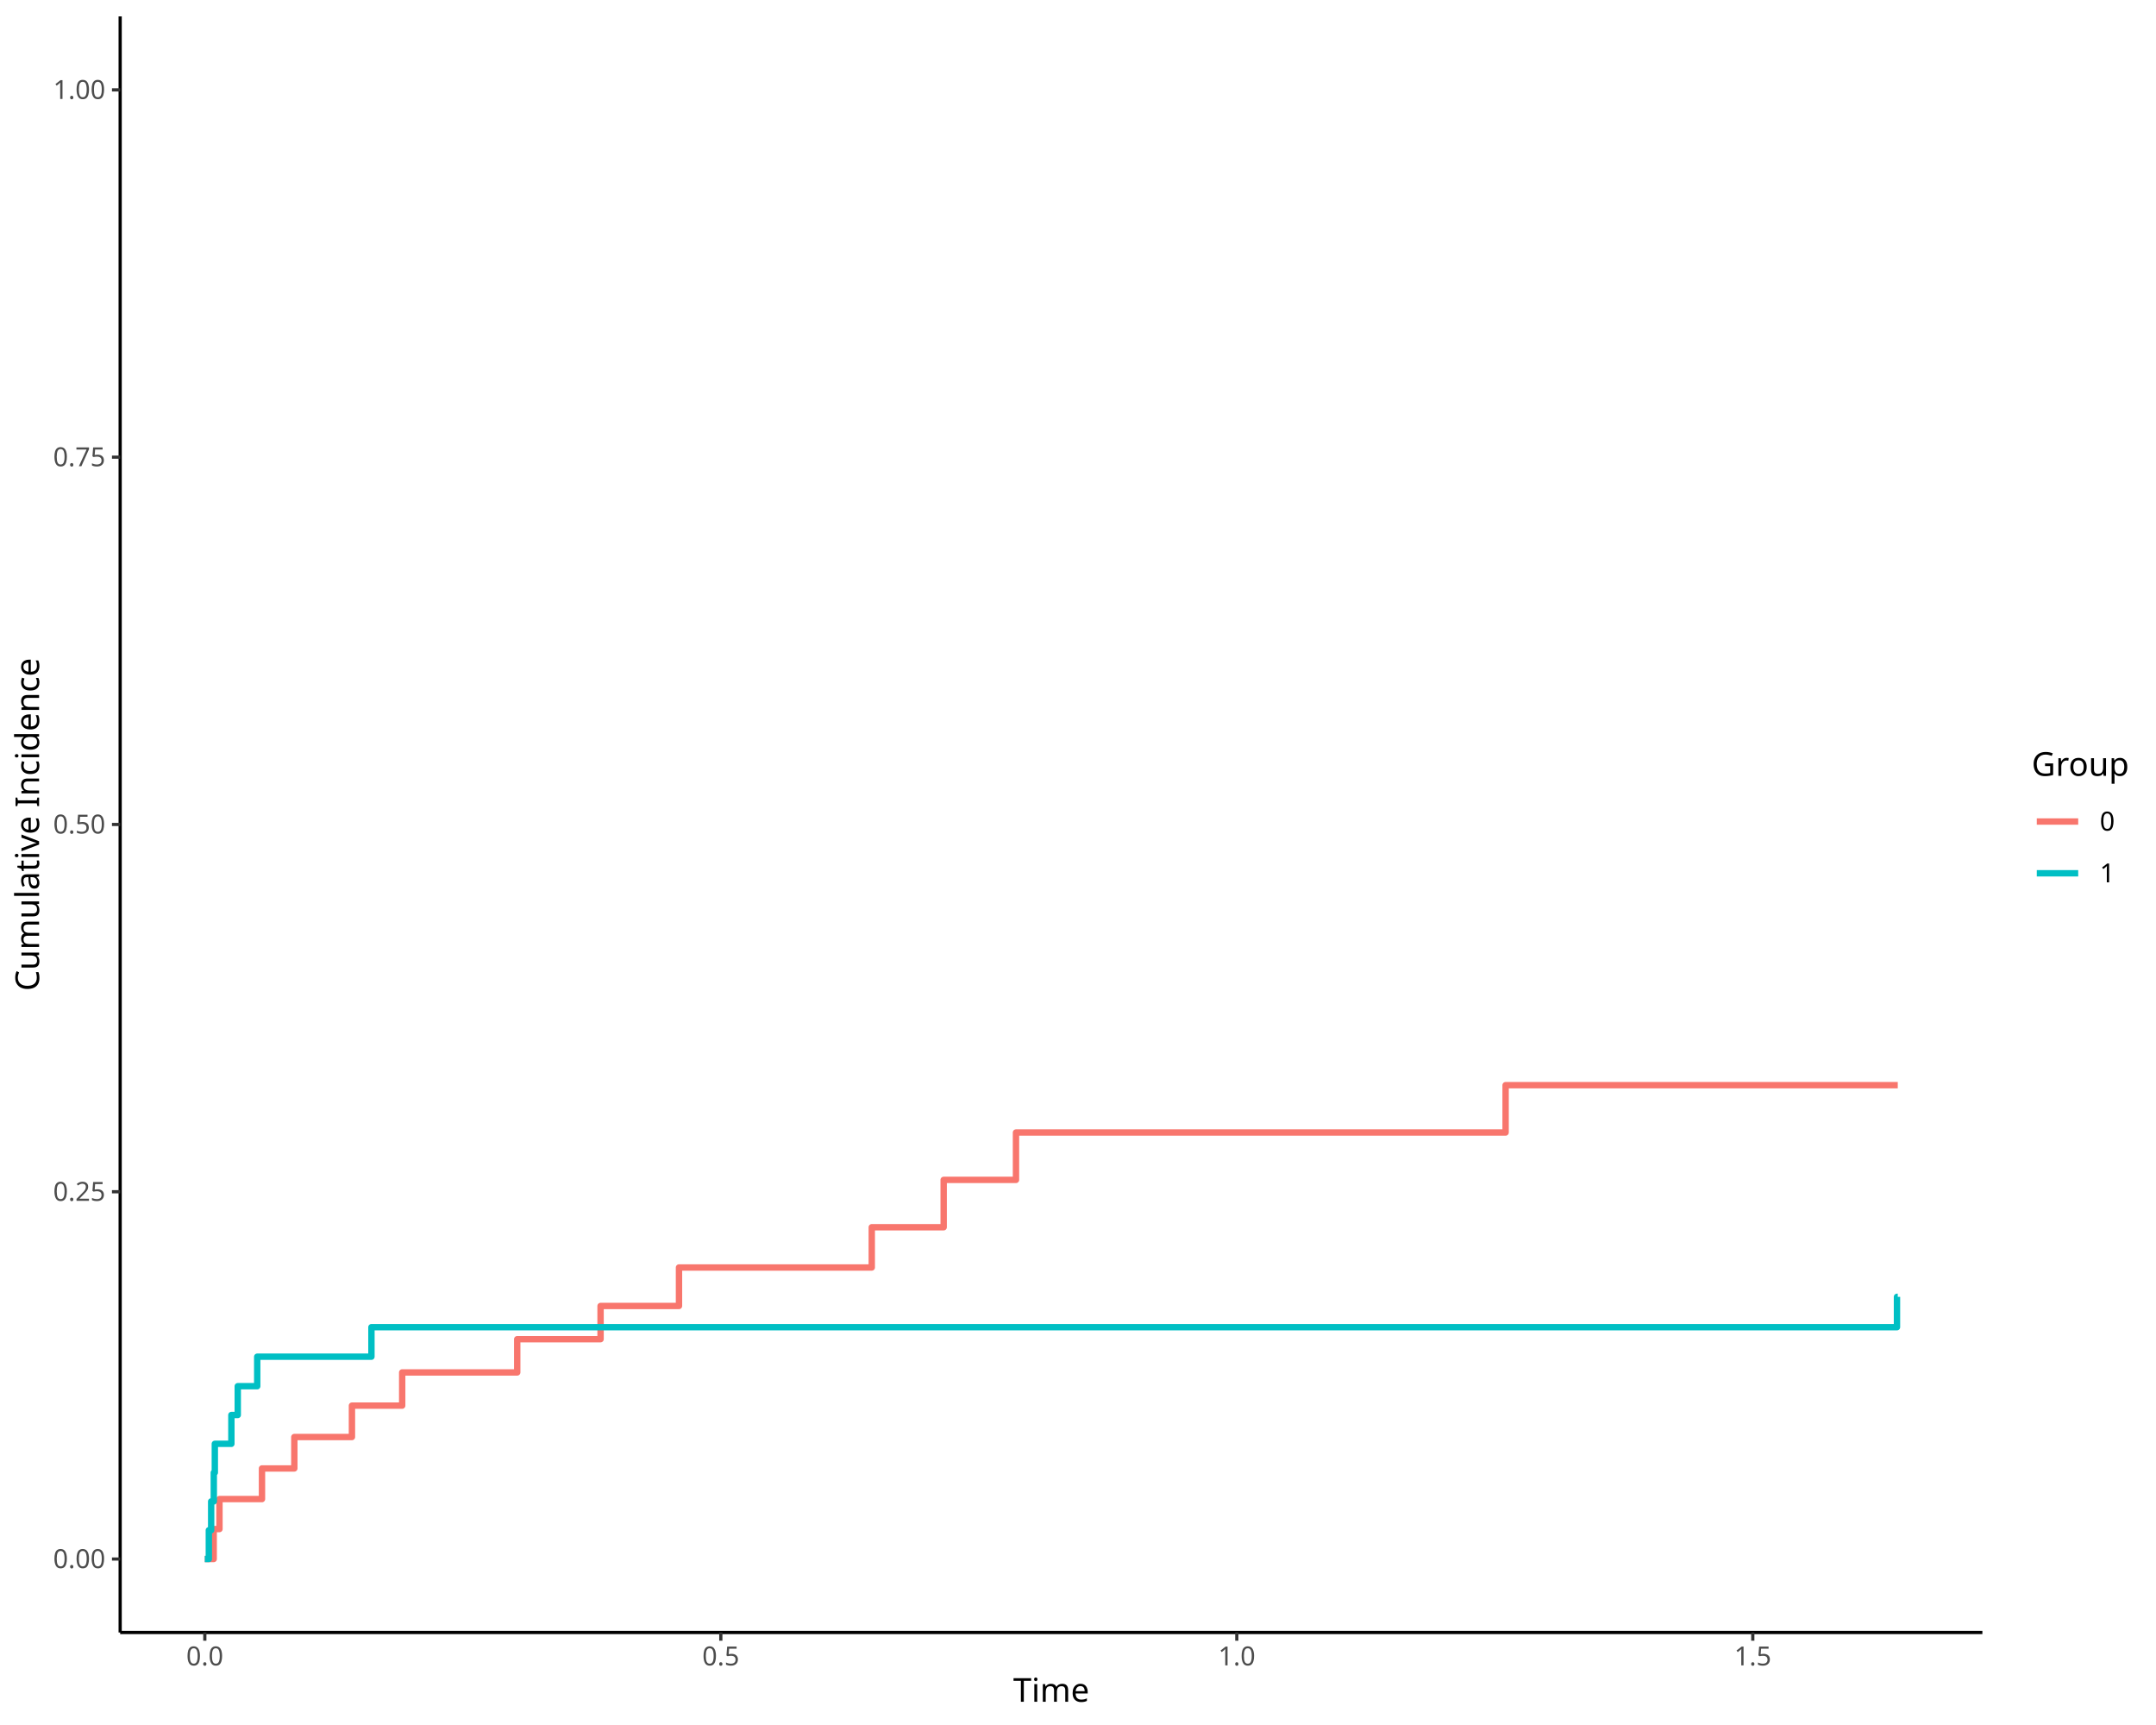
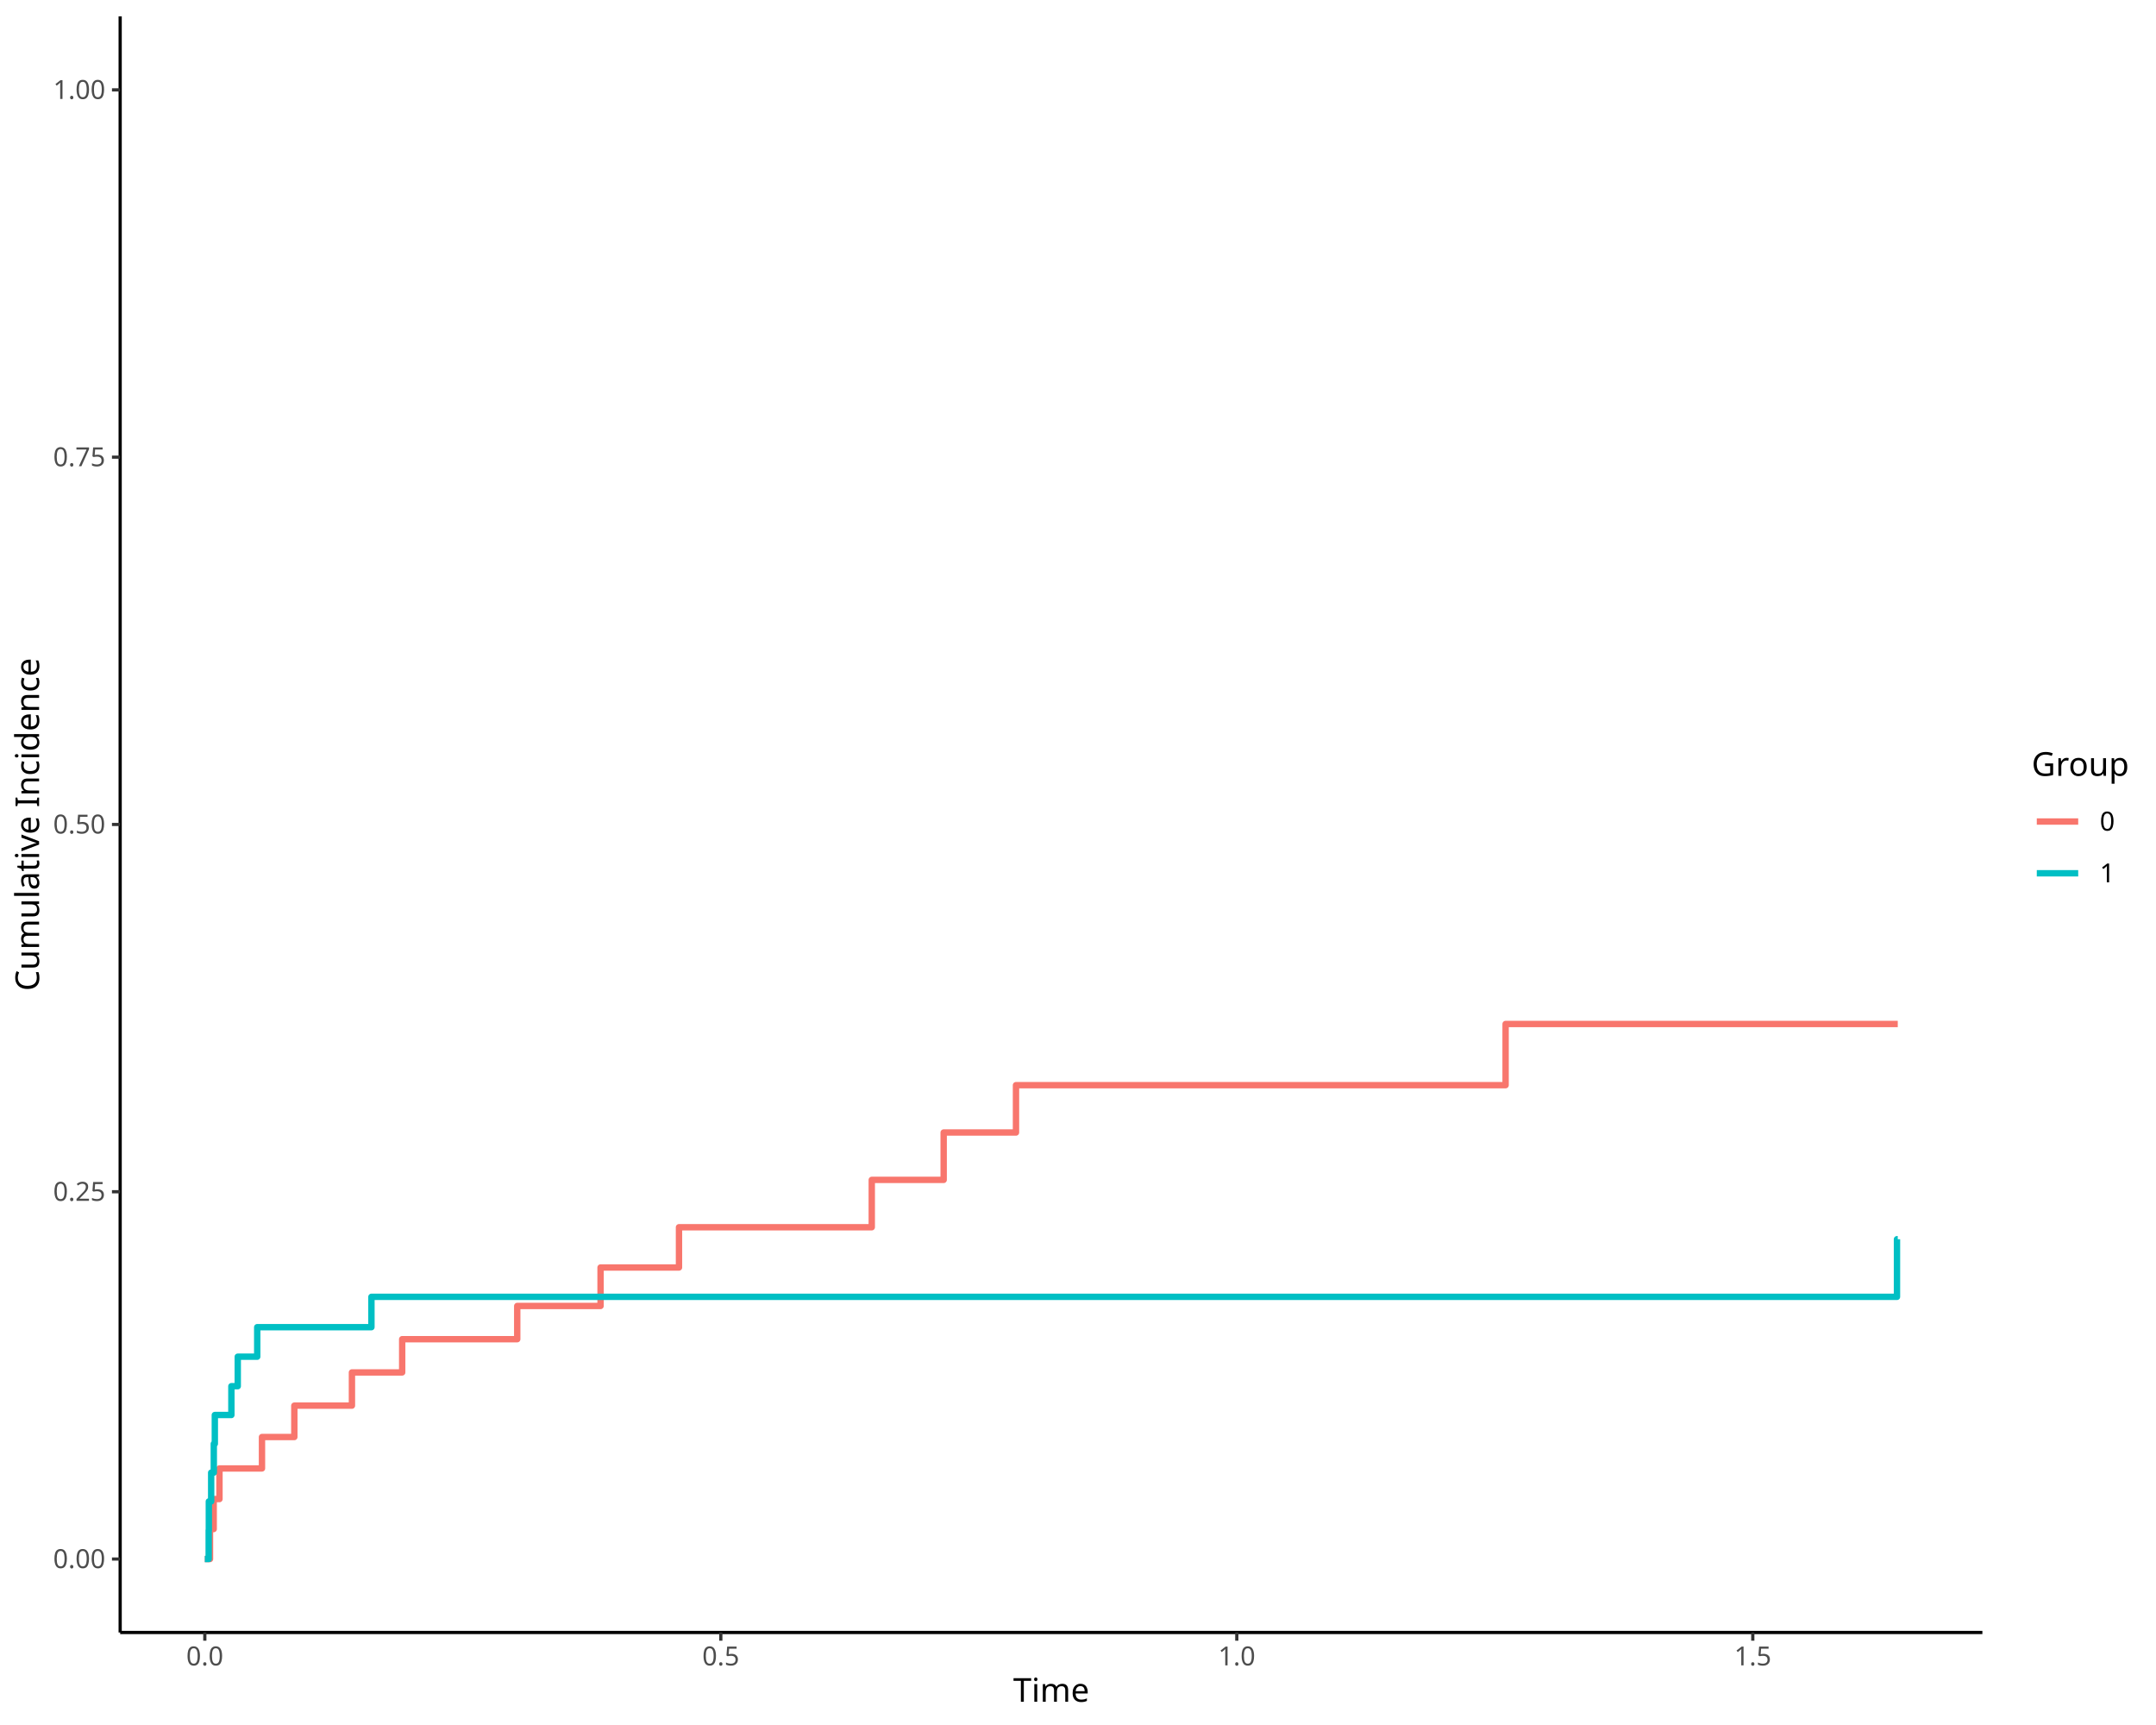
<svg xmlns="http://www.w3.org/2000/svg" class="svglite" data-engine-version="2.0" width="720.00pt" height="576.00pt" viewBox="0 0 720.00 576.00">
  <defs>
    <style type="text/css">
    .svglite line, .svglite polyline, .svglite polygon, .svglite path, .svglite rect, .svglite circle {
      fill: none;
      stroke: #000000;
      stroke-linecap: round;
      stroke-linejoin: round;
      stroke-miterlimit: 10.00;
    }
  </style>
  </defs>
  <rect width="100%" height="100%" style="stroke: none; fill: #FFFFFF;" />
  <defs>
    <clipPath id="cpMC4wMHw3MjAuMDB8MC4wMHw1NzYuMDA=">
      <rect x="0.00" y="0.00" width="720.00" height="576.00" />
    </clipPath>
  </defs>
  <g clip-path="url(#cpMC4wMHw3MjAuMDB8MC4wMHw1NzYuMDA=)">
    <rect x="0.00" y="0.00" width="720.00" height="576.00" style="stroke-width: 1.07; stroke: #FFFFFF; fill: #FFFFFF;" />
  </g>
  <defs>
    <clipPath id="cpNDAuMTN8NjYyLjAyfDUuNDh8NTQ1LjEx">
      <rect x="40.13" y="5.48" width="621.89" height="539.63" />
    </clipPath>
  </defs>
  <g clip-path="url(#cpNDAuMTN8NjYyLjAyfDUuNDh8NTQ1LjEx)">
    <rect x="40.13" y="5.48" width="621.89" height="539.63" style="stroke-width: 1.07; stroke: none; fill: #FFFFFF;" />
-     <polyline points="68.40,520.58 69.09,520.58 69.09,520.58 69.69,520.58 69.69,520.58 69.74,520.58 69.74,520.58 70.13,520.58 70.13,520.58 70.37,520.58 70.37,520.58 70.52,520.58 70.52,520.58 71.36,520.58 71.36,510.57 71.40,510.57 71.40,510.57 71.74,510.57 71.74,510.57 72.83,510.57 72.83,510.57 73.29,510.57 73.29,500.56 73.76,500.56 73.76,500.56 74.24,500.56 74.24,500.56 74.96,500.56 74.96,500.56 77.27,500.56 77.27,500.56 79.40,500.56 79.40,500.56 79.46,500.56 79.46,500.56 85.90,500.56 85.90,500.56 87.49,500.56 87.49,490.33 90.50,490.33 90.50,490.33 93.67,490.33 93.67,490.33 95.07,490.33 95.07,490.33 98.29,490.33 98.29,479.84 112.46,479.84 112.46,479.84 117.53,479.84 117.53,469.36 124.04,469.36 124.04,469.36 125.72,469.36 125.72,469.36 126.40,469.36 126.40,469.36 132.68,469.36 132.68,469.36 134.31,469.36 134.31,458.27 138.98,458.27 138.98,458.27 153.02,458.27 153.02,458.27 172.73,458.27 172.73,447.17 183.74,447.17 183.74,447.17 191.67,447.17 191.67,447.17 200.56,447.17 200.56,436.08 226.75,436.08 226.75,423.23 228.94,423.23 228.94,423.23 283.41,423.23 283.41,423.23 291.13,423.23 291.13,409.79 315.14,409.79 315.14,393.98 339.29,393.98 339.29,378.16 363.77,378.16 363.77,378.16 391.92,378.16 391.92,378.16 495.73,378.16 495.73,378.16 502.80,378.16 502.80,362.35 633.50,362.35 633.50,362.35 633.76,362.35 633.76,362.35 " style="stroke-width: 2.13; stroke: #F8766D; stroke-linecap: butt;" />
-     <polyline points="68.40,520.58 69.09,520.58 69.09,520.58 69.69,520.58 69.69,520.58 69.74,520.58 69.74,510.96 70.13,510.96 70.13,510.96 70.37,510.96 70.37,510.96 70.52,510.96 70.52,501.35 71.36,501.35 71.36,501.35 71.40,501.35 71.40,491.73 71.74,491.73 71.74,482.11 72.83,482.11 72.83,482.11 73.29,482.11 73.29,482.11 73.76,482.11 73.76,482.11 74.24,482.11 74.24,482.11 74.96,482.11 74.96,482.11 77.27,482.11 77.27,472.49 79.40,472.49 79.40,462.87 79.46,462.87 79.46,462.87 85.90,462.87 85.90,453.02 87.49,453.02 87.49,453.02 90.50,453.02 90.50,453.02 93.67,453.02 93.67,453.02 95.07,453.02 95.07,453.02 98.29,453.02 98.29,453.02 112.46,453.02 112.46,453.02 117.53,453.02 117.53,453.02 124.04,453.02 124.04,443.16 125.72,443.16 125.72,443.16 126.40,443.16 126.40,443.16 132.68,443.16 132.68,443.16 134.31,443.16 134.31,443.16 138.98,443.16 138.98,443.16 153.02,443.16 153.02,443.16 172.73,443.16 172.73,443.16 183.74,443.16 183.74,443.16 191.67,443.16 191.67,443.16 200.56,443.16 200.56,443.16 226.75,443.16 226.75,443.16 228.94,443.16 228.94,443.16 283.41,443.16 283.41,443.16 291.13,443.16 291.13,443.16 315.14,443.16 315.14,443.16 339.29,443.16 339.29,443.16 363.77,443.16 363.77,443.16 391.92,443.16 391.92,443.16 495.73,443.16 495.73,443.16 502.80,443.16 502.80,443.16 633.50,443.16 633.50,433.03 633.76,433.03 633.76,433.03 " style="stroke-width: 2.13; stroke: #00BFC4; stroke-linecap: butt;" />
+     <polyline points="68.40,520.58 69.09,520.58 69.09,520.58 69.69,520.58 69.69,520.58 69.74,520.58 69.74,520.58 70.13,520.58 70.13,510.57 70.37,510.57 70.37,510.57 70.52,510.57 70.52,510.57 71.36,510.57 71.36,500.56 71.40,500.56 71.40,500.56 71.74,500.56 71.74,500.56 72.83,500.56 72.83,500.56 73.29,500.56 73.29,490.33 73.76,490.33 73.76,490.33 74.24,490.33 74.24,490.33 74.96,490.33 74.96,490.33 77.27,490.33 77.27,490.33 79.40,490.33 79.40,490.33 79.46,490.33 79.46,490.33 85.90,490.33 85.90,490.33 87.49,490.33 87.49,479.84 90.50,479.84 90.50,479.84 93.67,479.84 93.67,479.84 95.07,479.84 95.07,479.84 98.29,479.84 98.29,469.36 112.46,469.36 112.46,469.36 117.53,469.36 117.53,458.27 124.04,458.27 124.04,458.27 125.72,458.27 125.72,458.27 126.40,458.27 126.40,458.27 132.68,458.27 132.68,458.27 134.31,458.27 134.31,447.17 138.98,447.17 138.98,447.17 153.02,447.17 153.02,447.17 172.73,447.17 172.73,436.08 183.74,436.08 183.74,436.08 191.67,436.08 191.67,436.08 200.56,436.08 200.56,423.23 226.75,423.23 226.75,409.79 228.94,409.79 228.94,409.79 283.41,409.79 283.41,409.79 291.13,409.79 291.13,393.98 315.14,393.98 315.14,378.16 339.29,378.16 339.29,362.35 363.77,362.35 363.77,362.35 391.92,362.35 391.92,362.35 495.73,362.35 495.73,362.35 502.80,362.35 502.80,341.92 633.50,341.92 633.50,341.92 633.76,341.92 633.76,341.92 " style="stroke-width: 2.13; stroke: #F8766D; stroke-linecap: butt;" />
+     <polyline points="68.40,520.58 69.09,520.58 69.09,520.58 69.69,520.58 69.69,510.96 69.74,510.96 69.74,501.35 70.13,501.35 70.13,501.35 70.37,501.35 70.37,501.35 70.52,501.35 70.52,491.73 71.36,491.73 71.36,491.73 71.40,491.73 71.40,482.11 71.74,482.11 71.74,472.49 72.83,472.49 72.83,472.49 73.29,472.49 73.29,472.49 73.76,472.49 73.76,472.49 74.24,472.49 74.24,472.49 74.96,472.49 74.96,472.49 77.27,472.49 77.27,462.87 79.40,462.87 79.40,453.02 79.46,453.02 79.46,453.02 85.90,453.02 85.90,443.16 87.49,443.16 87.49,443.16 90.50,443.16 90.50,443.16 93.67,443.16 93.67,443.16 95.07,443.16 95.07,443.16 98.29,443.16 98.29,443.16 112.46,443.16 112.46,443.16 117.53,443.16 117.53,443.16 124.04,443.16 124.04,433.03 125.72,433.03 125.72,433.03 126.40,433.03 126.40,433.03 132.68,433.03 132.68,433.03 134.31,433.03 134.31,433.03 138.98,433.03 138.98,433.03 153.02,433.03 153.02,433.03 172.73,433.03 172.73,433.03 183.74,433.03 183.74,433.03 191.67,433.03 191.67,433.03 200.56,433.03 200.56,433.03 226.75,433.03 226.75,433.03 228.94,433.03 228.94,433.03 283.41,433.03 283.41,433.03 291.13,433.03 291.13,433.03 315.14,433.03 315.14,433.03 339.29,433.03 339.29,433.03 363.77,433.03 363.77,433.03 391.92,433.03 391.92,433.03 495.73,433.03 495.73,433.03 502.80,433.03 502.80,433.03 633.50,433.03 633.50,413.79 633.76,413.79 633.76,413.79 " style="stroke-width: 2.13; stroke: #00BFC4; stroke-linecap: butt;" />
  </g>
  <g clip-path="url(#cpMC4wMHw3MjAuMDB8MC4wMHw1NzYuMDA=)">
    <polyline points="40.13,545.11 40.13,5.48 " style="stroke-width: 1.07; stroke-linecap: butt;" />
    <text x="35.20" y="523.61" text-anchor="end" style="font-size: 8.80px; fill: #4D4D4D; font-family: sans;" textLength="17.13px" lengthAdjust="spacingAndGlyphs">0.00</text>
    <text x="35.20" y="400.97" text-anchor="end" style="font-size: 8.80px; fill: #4D4D4D; font-family: sans;" textLength="17.13px" lengthAdjust="spacingAndGlyphs">0.25</text>
    <text x="35.20" y="278.32" text-anchor="end" style="font-size: 8.80px; fill: #4D4D4D; font-family: sans;" textLength="17.13px" lengthAdjust="spacingAndGlyphs">0.50</text>
    <text x="35.20" y="155.68" text-anchor="end" style="font-size: 8.80px; fill: #4D4D4D; font-family: sans;" textLength="17.13px" lengthAdjust="spacingAndGlyphs">0.75</text>
    <text x="35.20" y="33.04" text-anchor="end" style="font-size: 8.80px; fill: #4D4D4D; font-family: sans;" textLength="17.13px" lengthAdjust="spacingAndGlyphs">1.00</text>
    <polyline points="37.39,520.58 40.13,520.58 " style="stroke-width: 1.07; stroke: #333333; stroke-linecap: butt;" />
    <polyline points="37.39,397.94 40.13,397.94 " style="stroke-width: 1.07; stroke: #333333; stroke-linecap: butt;" />
    <polyline points="37.39,275.30 40.13,275.30 " style="stroke-width: 1.07; stroke: #333333; stroke-linecap: butt;" />
    <polyline points="37.39,152.65 40.13,152.65 " style="stroke-width: 1.07; stroke: #333333; stroke-linecap: butt;" />
    <polyline points="37.39,30.01 40.13,30.01 " style="stroke-width: 1.07; stroke: #333333; stroke-linecap: butt;" />
    <polyline points="40.13,545.11 662.02,545.11 " style="stroke-width: 1.07; stroke-linecap: butt;" />
    <polyline points="68.40,547.85 68.40,545.11 " style="stroke-width: 1.07; stroke: #333333; stroke-linecap: butt;" />
    <polyline points="240.72,547.85 240.72,545.11 " style="stroke-width: 1.07; stroke: #333333; stroke-linecap: butt;" />
    <polyline points="413.03,547.85 413.03,545.11 " style="stroke-width: 1.07; stroke: #333333; stroke-linecap: butt;" />
    <polyline points="585.35,547.85 585.35,545.11 " style="stroke-width: 1.07; stroke: #333333; stroke-linecap: butt;" />
    <text x="68.40" y="556.10" text-anchor="middle" style="font-size: 8.80px; fill: #4D4D4D; font-family: sans;" textLength="12.23px" lengthAdjust="spacingAndGlyphs">0.0</text>
    <text x="240.72" y="556.10" text-anchor="middle" style="font-size: 8.80px; fill: #4D4D4D; font-family: sans;" textLength="12.23px" lengthAdjust="spacingAndGlyphs">0.5</text>
    <text x="413.03" y="556.10" text-anchor="middle" style="font-size: 8.80px; fill: #4D4D4D; font-family: sans;" textLength="12.23px" lengthAdjust="spacingAndGlyphs">1.0</text>
    <text x="585.35" y="556.10" text-anchor="middle" style="font-size: 8.80px; fill: #4D4D4D; font-family: sans;" textLength="12.23px" lengthAdjust="spacingAndGlyphs">1.5</text>
    <text x="351.08" y="568.24" text-anchor="middle" style="font-size: 11.00px; font-family: sans;" textLength="24.45px" lengthAdjust="spacingAndGlyphs">Time</text>
    <text transform="translate(13.05,275.30) rotate(-90)" text-anchor="middle" style="font-size: 11.00px; font-family: sans;" textLength="105.18px" lengthAdjust="spacingAndGlyphs">Cumulative Incidence</text>
    <rect x="672.98" y="244.87" width="41.54" height="60.85" style="stroke-width: 1.07; stroke: none; fill: #FFFFFF;" />
    <text x="678.46" y="259.06" style="font-size: 11.00px; font-family: sans;" textLength="30.58px" lengthAdjust="spacingAndGlyphs">Group</text>
    <rect x="678.46" y="265.68" width="17.28" height="17.28" style="stroke-width: 1.07; stroke: none; fill: #FFFFFF;" />
    <line x1="680.19" y1="274.32" x2="694.02" y2="274.32" style="stroke-width: 2.13; stroke: #F8766D; stroke-linecap: butt;" />
    <rect x="678.46" y="282.96" width="17.28" height="17.28" style="stroke-width: 1.07; stroke: none; fill: #FFFFFF;" />
    <line x1="680.19" y1="291.60" x2="694.02" y2="291.60" style="stroke-width: 2.13; stroke: #00BFC4; stroke-linecap: butt;" />
    <text x="701.22" y="277.35" style="font-size: 8.80px; font-family: sans;" textLength="4.89px" lengthAdjust="spacingAndGlyphs">0</text>
    <text x="701.22" y="294.63" style="font-size: 8.80px; font-family: sans;" textLength="4.89px" lengthAdjust="spacingAndGlyphs">1</text>
  </g>
</svg>
